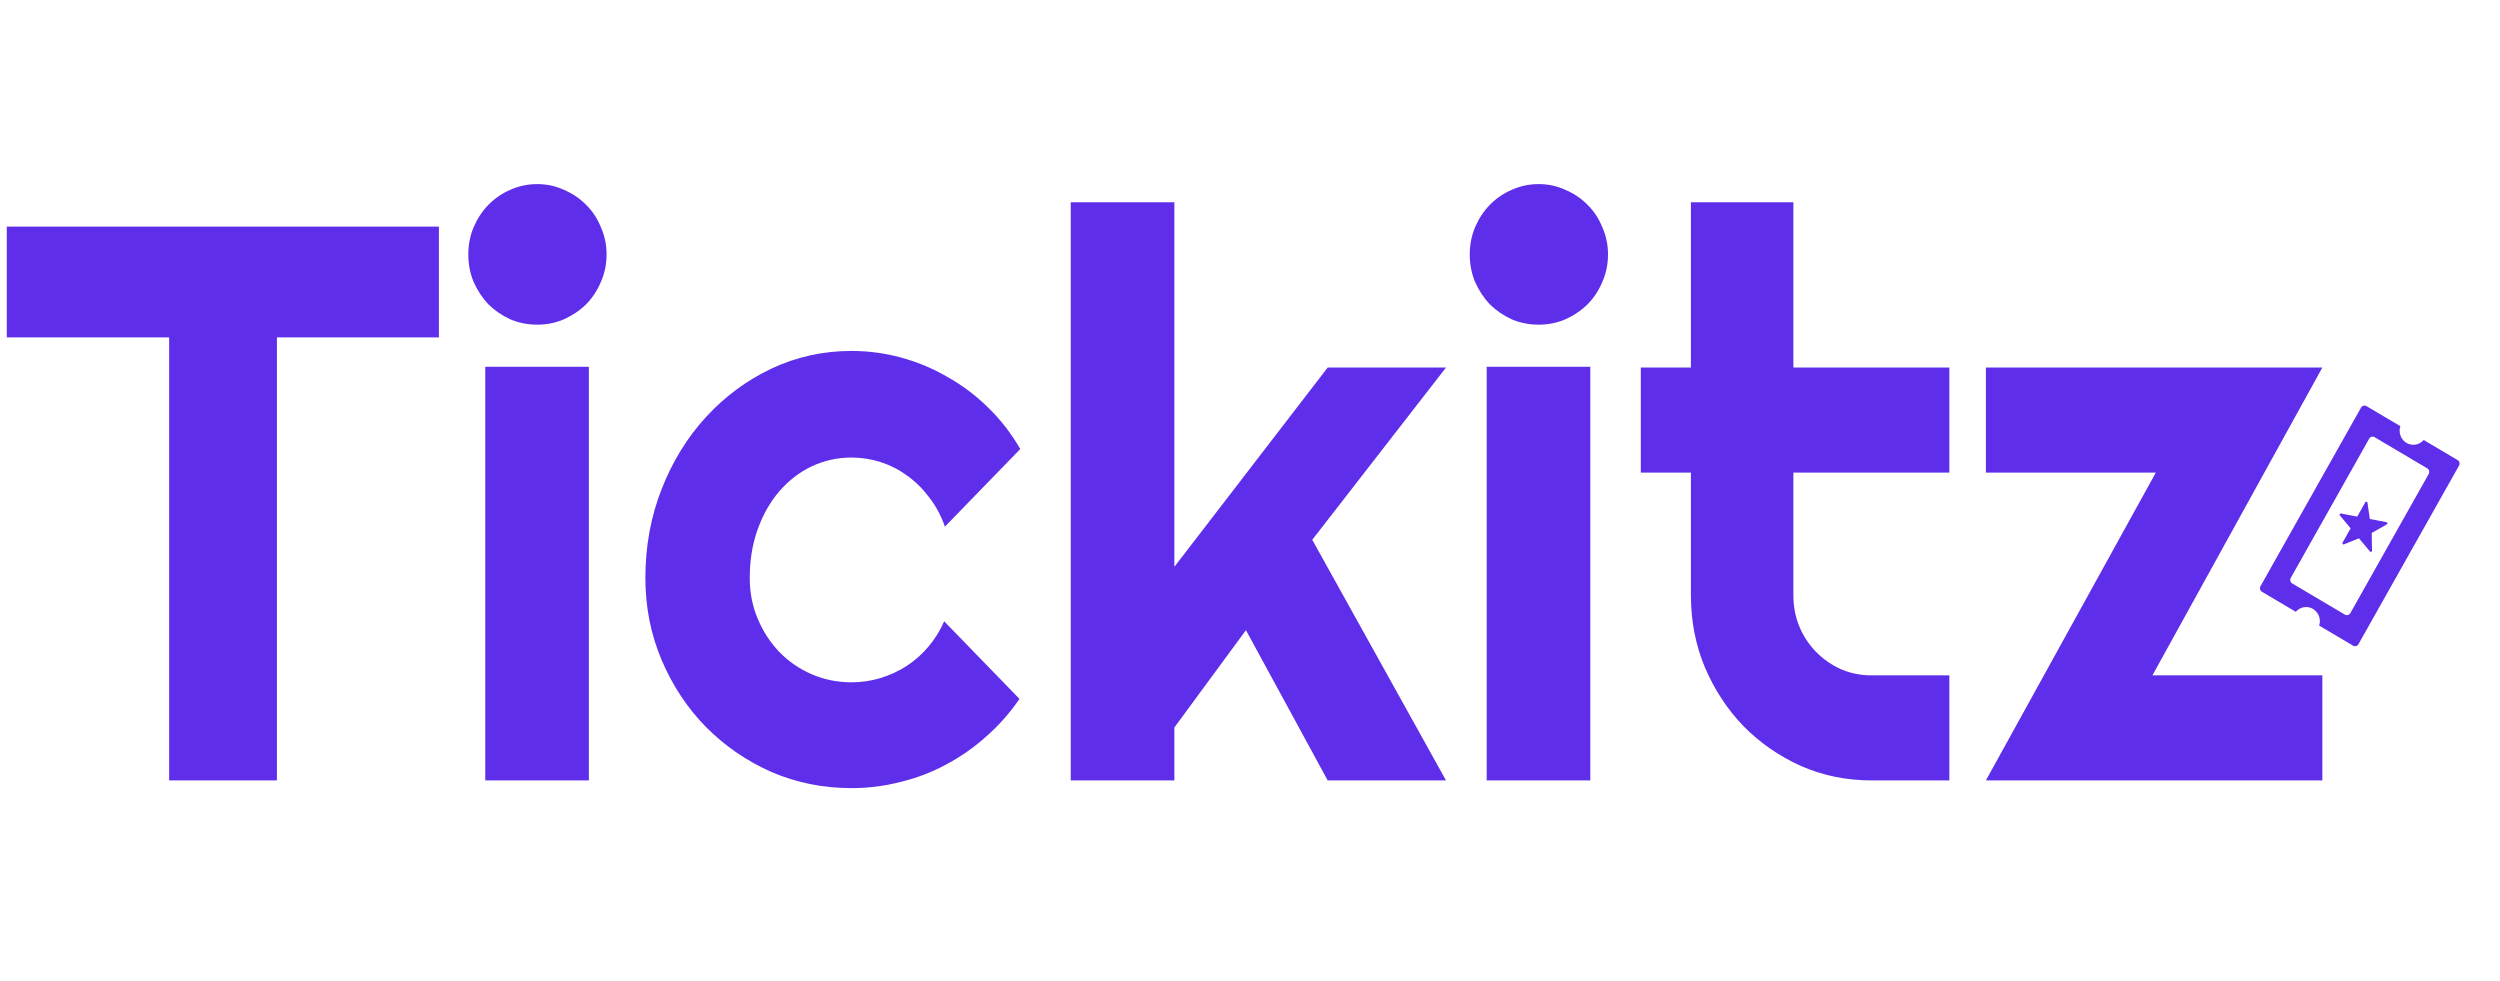
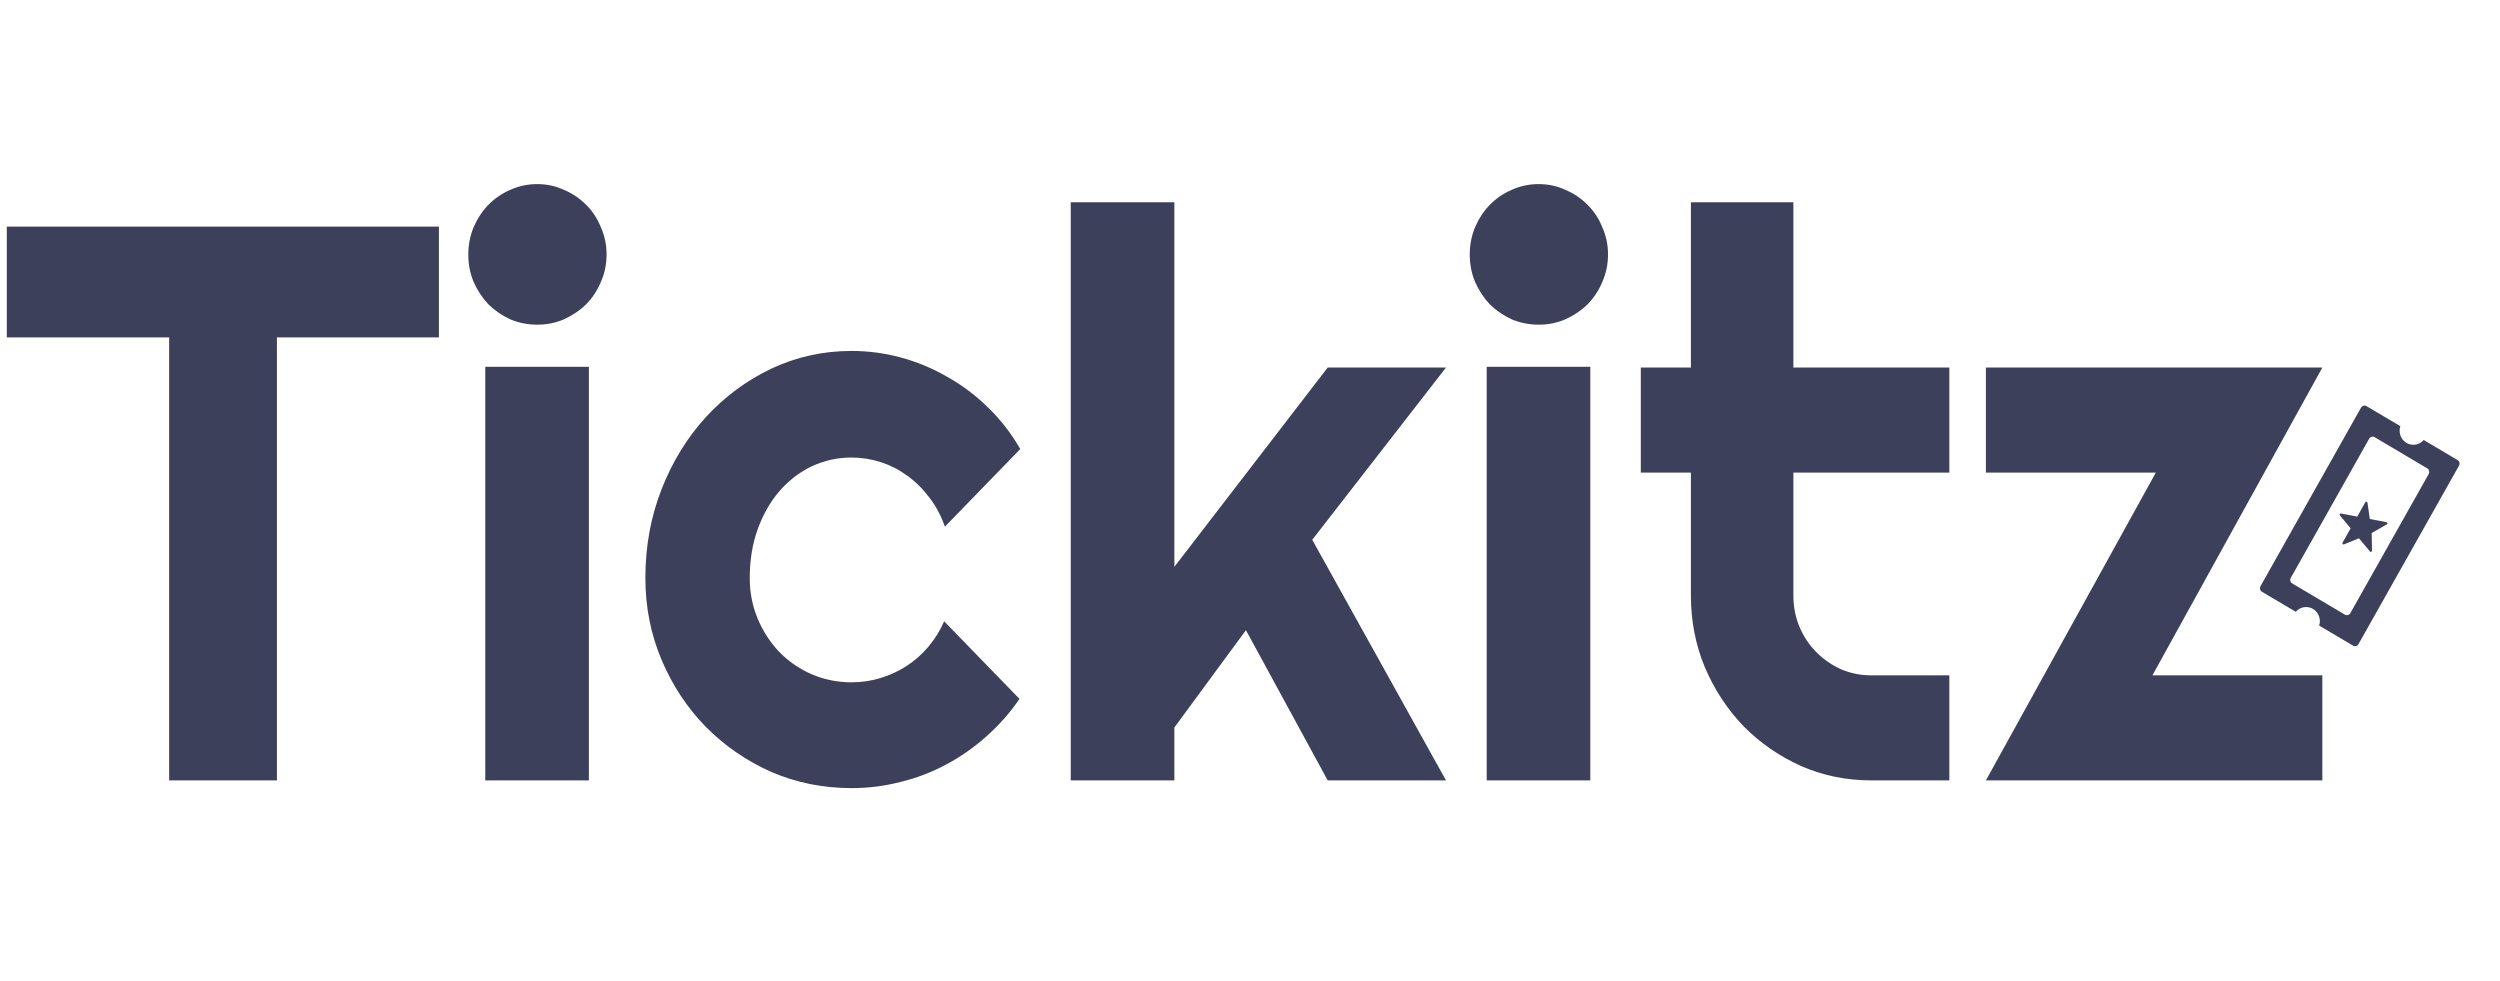
<svg xmlns="http://www.w3.org/2000/svg" width="130" height="51" viewBox="0 0 130 51" fill="none">
-   <path d="M14.4 40.581H8.796V17.546H0.353V11.782H22.824V17.546H14.4V40.581ZM31.542 13.228C31.542 13.737 31.444 14.212 31.248 14.654C31.066 15.096 30.811 15.484 30.484 15.819C30.158 16.14 29.773 16.401 29.328 16.602C28.897 16.79 28.434 16.883 27.937 16.883C27.441 16.883 26.971 16.79 26.527 16.602C26.096 16.401 25.717 16.14 25.39 15.819C25.077 15.484 24.822 15.096 24.626 14.654C24.444 14.212 24.352 13.737 24.352 13.228C24.352 12.733 24.444 12.264 24.626 11.822C24.822 11.367 25.077 10.979 25.39 10.658C25.717 10.323 26.096 10.062 26.527 9.874C26.971 9.674 27.441 9.573 27.937 9.573C28.434 9.573 28.897 9.674 29.328 9.874C29.773 10.062 30.158 10.323 30.484 10.658C30.811 10.979 31.066 11.367 31.248 11.822C31.444 12.264 31.542 12.733 31.542 13.228ZM30.622 40.581H25.234V19.072H30.622V40.581ZM53.054 23.35L49.135 27.386C48.94 26.824 48.672 26.322 48.332 25.88C47.993 25.425 47.607 25.044 47.176 24.735C46.758 24.428 46.301 24.193 45.805 24.033C45.309 23.872 44.799 23.792 44.277 23.792C43.545 23.792 42.853 23.946 42.2 24.254C41.56 24.561 40.998 24.997 40.515 25.559C40.045 26.108 39.673 26.764 39.398 27.527C39.124 28.29 38.987 29.134 38.987 30.057C38.987 30.807 39.124 31.51 39.398 32.166C39.673 32.822 40.045 33.398 40.515 33.893C40.998 34.389 41.56 34.777 42.2 35.058C42.853 35.339 43.545 35.48 44.277 35.48C44.799 35.48 45.302 35.406 45.785 35.259C46.269 35.112 46.719 34.904 47.137 34.636C47.568 34.355 47.947 34.02 48.273 33.632C48.613 33.23 48.887 32.789 49.096 32.307L53.014 36.343C52.518 37.066 51.944 37.716 51.291 38.291C50.65 38.867 49.952 39.356 49.194 39.757C48.45 40.159 47.66 40.46 46.824 40.661C46.001 40.875 45.152 40.982 44.277 40.982C42.801 40.982 41.41 40.701 40.104 40.139C38.811 39.563 37.675 38.78 36.695 37.789C35.728 36.798 34.964 35.64 34.403 34.315C33.841 32.989 33.56 31.57 33.56 30.057C33.56 28.411 33.841 26.871 34.403 25.438C34.964 24.006 35.728 22.761 36.695 21.703C37.675 20.632 38.811 19.788 40.104 19.173C41.41 18.557 42.801 18.249 44.277 18.249C45.152 18.249 46.007 18.363 46.843 18.59C47.692 18.818 48.495 19.153 49.253 19.594C50.024 20.023 50.729 20.552 51.369 21.181C52.022 21.81 52.584 22.533 53.054 23.35ZM61.067 40.581H55.679V10.517H61.067V29.475L69.04 19.112H75.192L68.237 28.069L75.192 40.581H69.04L64.789 32.769L61.067 37.829V40.581ZM83.617 13.228C83.617 13.737 83.519 14.212 83.323 14.654C83.14 15.096 82.885 15.484 82.559 15.819C82.232 16.14 81.847 16.401 81.403 16.602C80.972 16.79 80.508 16.883 80.012 16.883C79.516 16.883 79.045 16.79 78.601 16.602C78.17 16.401 77.791 16.14 77.465 15.819C77.151 15.484 76.897 15.096 76.701 14.654C76.518 14.212 76.427 13.737 76.427 13.228C76.427 12.733 76.518 12.264 76.701 11.822C76.897 11.367 77.151 10.979 77.465 10.658C77.791 10.323 78.17 10.062 78.601 9.874C79.045 9.674 79.516 9.573 80.012 9.573C80.508 9.573 80.972 9.674 81.403 9.874C81.847 10.062 82.232 10.323 82.559 10.658C82.885 10.979 83.14 11.367 83.323 11.822C83.519 12.264 83.617 12.733 83.617 13.228ZM82.696 40.581H77.308V19.072H82.696V40.581ZM97.311 40.581C96.018 40.581 94.803 40.333 93.667 39.838C92.531 39.329 91.532 38.639 90.669 37.769C89.82 36.885 89.148 35.861 88.652 34.697C88.168 33.532 87.927 32.287 87.927 30.961V24.575H85.321V19.112H87.927V10.517H93.256V19.112H101.366V24.575H93.256V30.961C93.256 31.537 93.36 32.079 93.569 32.588C93.778 33.083 94.065 33.518 94.431 33.893C94.797 34.268 95.228 34.569 95.724 34.797C96.221 35.011 96.749 35.118 97.311 35.118H101.366V40.581H97.311ZM120.762 40.581H103.267L112.103 24.575H103.267V19.112H120.762L111.926 35.118H120.762V40.581Z" fill="#5F2EEA" />
-   <path d="M127.795 23.922C127.79 23.92 127.786 23.918 127.782 23.916L126.032 22.88C125.923 23.007 125.774 23.092 125.611 23.119C125.448 23.147 125.281 23.116 125.138 23.031C124.995 22.946 124.885 22.813 124.826 22.655C124.768 22.496 124.765 22.322 124.819 22.161L123.057 21.118C123.009 21.09 122.953 21.083 122.9 21.097C122.848 21.112 122.803 21.147 122.775 21.195L117.545 30.483L117.544 30.483C117.531 30.507 117.522 30.534 117.518 30.561C117.515 30.589 117.517 30.617 117.524 30.644C117.531 30.67 117.543 30.695 117.559 30.718C117.576 30.739 117.596 30.758 117.62 30.772L119.382 31.814C119.491 31.687 119.64 31.602 119.803 31.575C119.966 31.547 120.133 31.579 120.276 31.663C120.419 31.748 120.529 31.881 120.587 32.039C120.646 32.197 120.649 32.371 120.596 32.531L122.336 33.56C122.343 33.565 122.35 33.571 122.357 33.576C122.381 33.59 122.407 33.599 122.434 33.602C122.46 33.606 122.488 33.604 122.514 33.597C122.54 33.59 122.564 33.578 122.586 33.56C122.607 33.544 122.625 33.523 122.639 33.498V33.499L127.87 24.211C127.884 24.187 127.892 24.16 127.896 24.133C127.899 24.105 127.898 24.077 127.89 24.05C127.884 24.024 127.871 23.999 127.855 23.977C127.839 23.955 127.818 23.936 127.795 23.922ZM126.295 24.643L122.217 31.884C122.203 31.908 122.185 31.929 122.164 31.945C122.142 31.962 122.118 31.975 122.092 31.982C122.066 31.989 122.038 31.991 122.012 31.987C121.985 31.984 121.959 31.975 121.935 31.961L119.195 30.339C119.172 30.325 119.151 30.307 119.135 30.285C119.118 30.263 119.106 30.238 119.099 30.211C119.092 30.184 119.09 30.156 119.094 30.129C119.098 30.101 119.106 30.075 119.12 30.051L123.198 22.81C123.225 22.762 123.27 22.727 123.323 22.712C123.375 22.698 123.431 22.705 123.479 22.733L126.219 24.355C126.243 24.369 126.263 24.387 126.28 24.409C126.296 24.431 126.308 24.456 126.315 24.483C126.322 24.51 126.324 24.538 126.321 24.565C126.317 24.593 126.308 24.619 126.295 24.643Z" fill="#5F2EEA" />
-   <path d="M124.098 27.153L123.23 26.988L123.108 26.137C123.106 26.125 123.101 26.113 123.092 26.104C123.084 26.095 123.072 26.088 123.06 26.086C123.048 26.084 123.035 26.085 123.024 26.091C123.013 26.096 123.004 26.105 122.997 26.116L122.576 26.863L121.73 26.702C121.718 26.699 121.705 26.701 121.694 26.706C121.683 26.712 121.673 26.72 121.667 26.731C121.661 26.742 121.658 26.755 121.659 26.767C121.66 26.78 121.665 26.792 121.673 26.802L122.233 27.473L121.812 28.22C121.806 28.231 121.803 28.244 121.804 28.256C121.805 28.269 121.811 28.281 121.819 28.291C121.827 28.3 121.838 28.307 121.85 28.31C121.862 28.313 121.874 28.312 121.886 28.307L122.665 27.991L123.239 28.678C123.247 28.688 123.258 28.695 123.27 28.698C123.282 28.701 123.294 28.7 123.306 28.695C123.317 28.691 123.327 28.683 123.334 28.673C123.341 28.662 123.345 28.65 123.344 28.637L123.329 27.715L124.116 27.267C124.127 27.261 124.136 27.251 124.141 27.24C124.146 27.229 124.148 27.216 124.147 27.203C124.144 27.191 124.138 27.18 124.13 27.171C124.121 27.162 124.11 27.156 124.098 27.153Z" fill="#5F2EEA" />
+   <path d="M14.4 40.581H8.796V17.546H0.353V11.782H22.824V17.546H14.4V40.581ZM31.542 13.228C31.542 13.737 31.444 14.212 31.248 14.654C31.066 15.096 30.811 15.484 30.484 15.819C30.158 16.14 29.773 16.401 29.328 16.602C28.897 16.79 28.434 16.883 27.937 16.883C27.441 16.883 26.971 16.79 26.527 16.602C26.096 16.401 25.717 16.14 25.39 15.819C25.077 15.484 24.822 15.096 24.626 14.654C24.444 14.212 24.352 13.737 24.352 13.228C24.352 12.733 24.444 12.264 24.626 11.822C24.822 11.367 25.077 10.979 25.39 10.658C25.717 10.323 26.096 10.062 26.527 9.874C26.971 9.674 27.441 9.573 27.937 9.573C28.434 9.573 28.897 9.674 29.328 9.874C29.773 10.062 30.158 10.323 30.484 10.658C30.811 10.979 31.066 11.367 31.248 11.822C31.444 12.264 31.542 12.733 31.542 13.228ZM30.622 40.581H25.234V19.072H30.622V40.581ZM53.054 23.35L49.135 27.386C48.94 26.824 48.672 26.322 48.332 25.88C47.993 25.425 47.607 25.044 47.176 24.735C46.758 24.428 46.301 24.193 45.805 24.033C45.309 23.872 44.799 23.792 44.277 23.792C43.545 23.792 42.853 23.946 42.2 24.254C41.56 24.561 40.998 24.997 40.515 25.559C40.045 26.108 39.673 26.764 39.398 27.527C39.124 28.29 38.987 29.134 38.987 30.057C38.987 30.807 39.124 31.51 39.398 32.166C39.673 32.822 40.045 33.398 40.515 33.893C40.998 34.389 41.56 34.777 42.2 35.058C42.853 35.339 43.545 35.48 44.277 35.48C44.799 35.48 45.302 35.406 45.785 35.259C46.269 35.112 46.719 34.904 47.137 34.636C47.568 34.355 47.947 34.02 48.273 33.632C48.613 33.23 48.887 32.789 49.096 32.307L53.014 36.343C52.518 37.066 51.944 37.716 51.291 38.291C50.65 38.867 49.952 39.356 49.194 39.757C48.45 40.159 47.66 40.46 46.824 40.661C46.001 40.875 45.152 40.982 44.277 40.982C42.801 40.982 41.41 40.701 40.104 40.139C38.811 39.563 37.675 38.78 36.695 37.789C35.728 36.798 34.964 35.64 34.403 34.315C33.841 32.989 33.56 31.57 33.56 30.057C33.56 28.411 33.841 26.871 34.403 25.438C34.964 24.006 35.728 22.761 36.695 21.703C37.675 20.632 38.811 19.788 40.104 19.173C41.41 18.557 42.801 18.249 44.277 18.249C45.152 18.249 46.007 18.363 46.843 18.59C47.692 18.818 48.495 19.153 49.253 19.594C50.024 20.023 50.729 20.552 51.369 21.181C52.022 21.81 52.584 22.533 53.054 23.35ZM61.067 40.581H55.679V10.517H61.067V29.475L69.04 19.112H75.192L68.237 28.069L75.192 40.581H69.04L64.789 32.769L61.067 37.829V40.581ZM83.617 13.228C83.617 13.737 83.519 14.212 83.323 14.654C83.14 15.096 82.885 15.484 82.559 15.819C82.232 16.14 81.847 16.401 81.403 16.602C80.972 16.79 80.508 16.883 80.012 16.883C79.516 16.883 79.045 16.79 78.601 16.602C78.17 16.401 77.791 16.14 77.465 15.819C77.151 15.484 76.897 15.096 76.701 14.654C76.518 14.212 76.427 13.737 76.427 13.228C76.427 12.733 76.518 12.264 76.701 11.822C76.897 11.367 77.151 10.979 77.465 10.658C77.791 10.323 78.17 10.062 78.601 9.874C79.045 9.674 79.516 9.573 80.012 9.573C80.508 9.573 80.972 9.674 81.403 9.874C81.847 10.062 82.232 10.323 82.559 10.658C82.885 10.979 83.14 11.367 83.323 11.822C83.519 12.264 83.617 12.733 83.617 13.228ZM82.696 40.581H77.308V19.072H82.696V40.581ZM97.311 40.581C96.018 40.581 94.803 40.333 93.667 39.838C92.531 39.329 91.532 38.639 90.669 37.769C89.82 36.885 89.148 35.861 88.652 34.697C88.168 33.532 87.927 32.287 87.927 30.961V24.575H85.321V19.112H87.927V10.517H93.256V19.112H101.366V24.575H93.256V30.961C93.256 31.537 93.36 32.079 93.569 32.588C93.778 33.083 94.065 33.518 94.431 33.893C94.797 34.268 95.228 34.569 95.724 34.797C96.221 35.011 96.749 35.118 97.311 35.118H101.366V40.581H97.311ZM120.762 40.581H103.267L112.103 24.575H103.267V19.112H120.762L111.926 35.118H120.762V40.581Z" fill="#3D405B" />
+   <path d="M127.795 23.922C127.79 23.92 127.786 23.918 127.782 23.916L126.032 22.88C125.923 23.007 125.774 23.092 125.611 23.119C125.448 23.147 125.281 23.116 125.138 23.031C124.995 22.946 124.885 22.813 124.826 22.655C124.768 22.496 124.765 22.322 124.819 22.161L123.057 21.118C123.009 21.09 122.953 21.083 122.9 21.097C122.848 21.112 122.803 21.147 122.775 21.195L117.545 30.483L117.544 30.483C117.531 30.507 117.522 30.534 117.518 30.561C117.515 30.589 117.517 30.617 117.524 30.644C117.531 30.67 117.543 30.695 117.559 30.718C117.576 30.739 117.596 30.758 117.62 30.772L119.382 31.814C119.491 31.687 119.64 31.602 119.803 31.575C119.966 31.547 120.133 31.579 120.276 31.663C120.419 31.748 120.529 31.881 120.587 32.039C120.646 32.197 120.649 32.371 120.596 32.531L122.336 33.56C122.343 33.565 122.35 33.571 122.357 33.576C122.381 33.59 122.407 33.599 122.434 33.602C122.46 33.606 122.488 33.604 122.514 33.597C122.54 33.59 122.564 33.578 122.586 33.56C122.607 33.544 122.625 33.523 122.639 33.498V33.499L127.87 24.211C127.884 24.187 127.892 24.16 127.896 24.133C127.899 24.105 127.898 24.077 127.89 24.05C127.884 24.024 127.871 23.999 127.855 23.977C127.839 23.955 127.818 23.936 127.795 23.922ZM126.295 24.643L122.217 31.884C122.203 31.908 122.185 31.929 122.164 31.945C122.142 31.962 122.118 31.975 122.092 31.982C122.066 31.989 122.038 31.991 122.012 31.987C121.985 31.984 121.959 31.975 121.935 31.961L119.195 30.339C119.172 30.325 119.151 30.307 119.135 30.285C119.118 30.263 119.106 30.238 119.099 30.211C119.092 30.184 119.09 30.156 119.094 30.129C119.098 30.101 119.106 30.075 119.12 30.051L123.198 22.81C123.225 22.762 123.27 22.727 123.323 22.712C123.375 22.698 123.431 22.705 123.479 22.733L126.219 24.355C126.243 24.369 126.263 24.387 126.28 24.409C126.296 24.431 126.308 24.456 126.315 24.483C126.322 24.51 126.324 24.538 126.321 24.565C126.317 24.593 126.308 24.619 126.295 24.643Z" fill="#3D405B" />
+   <path d="M124.098 27.153L123.23 26.988L123.108 26.137C123.106 26.125 123.101 26.113 123.092 26.104C123.084 26.095 123.072 26.088 123.06 26.086C123.048 26.084 123.035 26.085 123.024 26.091C123.013 26.096 123.004 26.105 122.997 26.116L122.576 26.863L121.73 26.702C121.718 26.699 121.705 26.701 121.694 26.706C121.683 26.712 121.673 26.72 121.667 26.731C121.661 26.742 121.658 26.755 121.659 26.767C121.66 26.78 121.665 26.792 121.673 26.802L122.233 27.473L121.812 28.22C121.806 28.231 121.803 28.244 121.804 28.256C121.805 28.269 121.811 28.281 121.819 28.291C121.827 28.3 121.838 28.307 121.85 28.31C121.862 28.313 121.874 28.312 121.886 28.307L122.665 27.991L123.239 28.678C123.247 28.688 123.258 28.695 123.27 28.698C123.282 28.701 123.294 28.7 123.306 28.695C123.317 28.691 123.327 28.683 123.334 28.673C123.341 28.662 123.345 28.65 123.344 28.637L123.329 27.715L124.116 27.267C124.127 27.261 124.136 27.251 124.141 27.24C124.146 27.229 124.148 27.216 124.147 27.203C124.144 27.191 124.138 27.18 124.13 27.171C124.121 27.162 124.11 27.156 124.098 27.153Z" fill="#3D405B" />
</svg>
